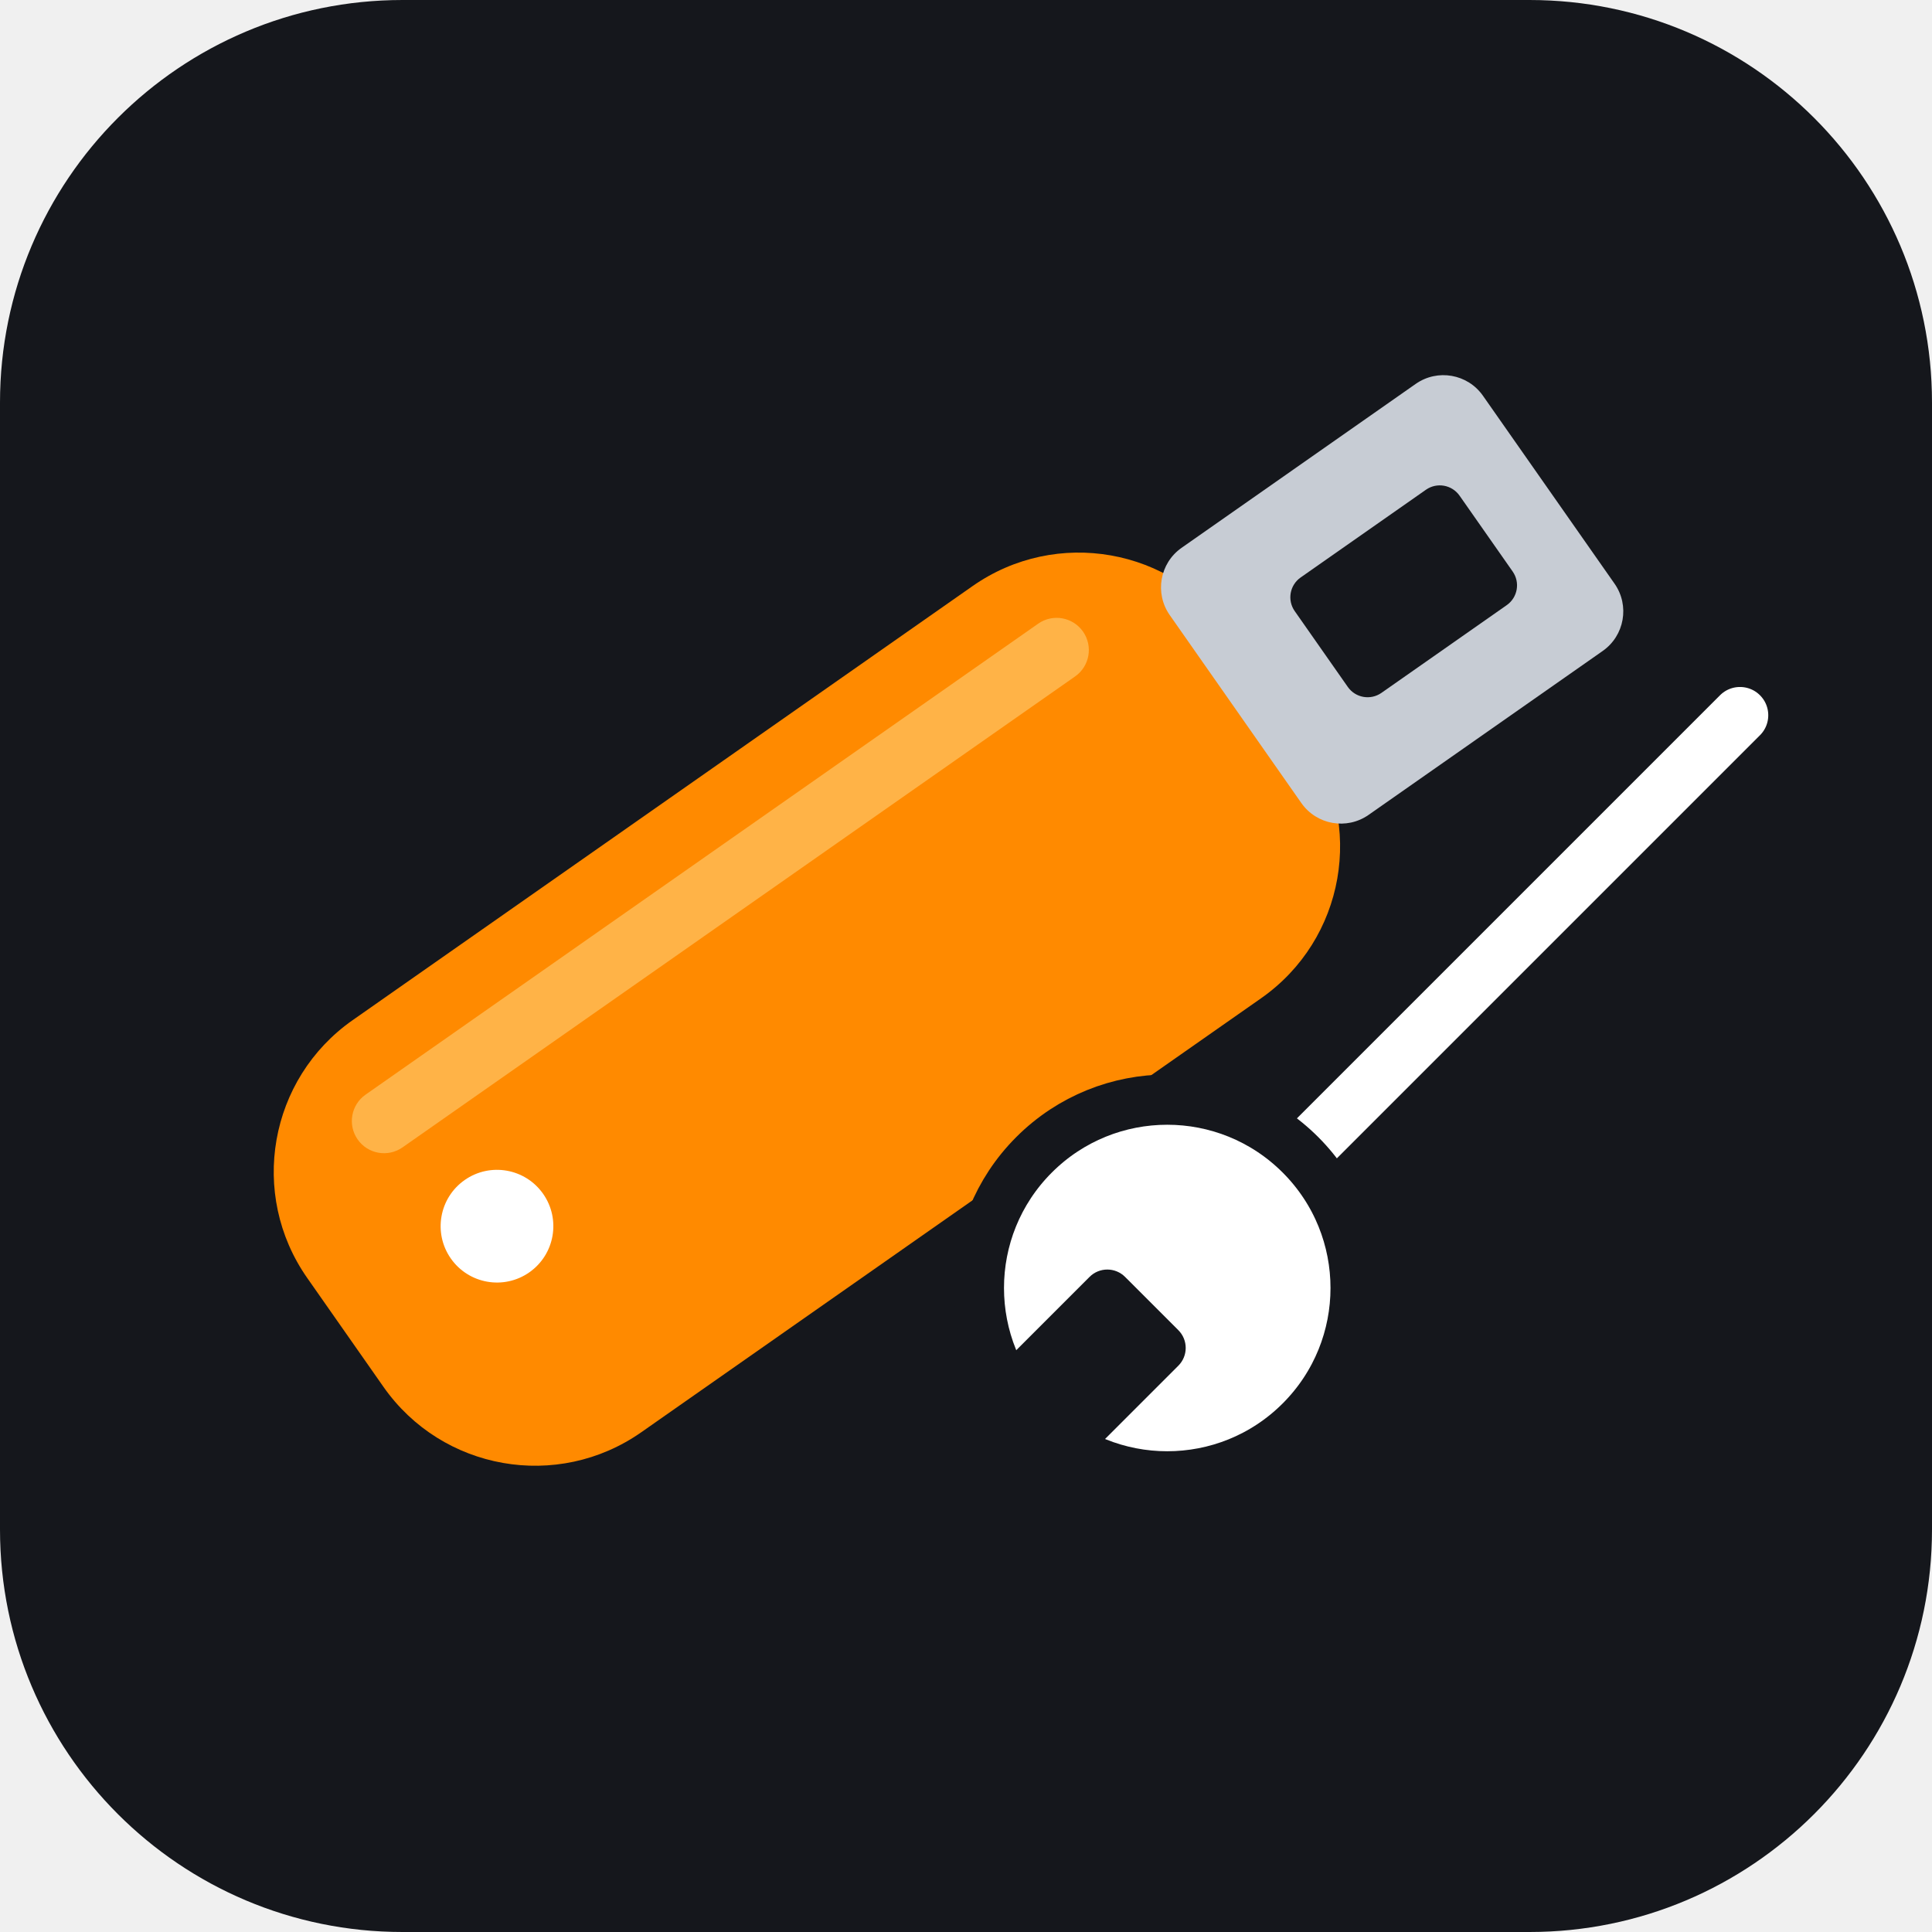
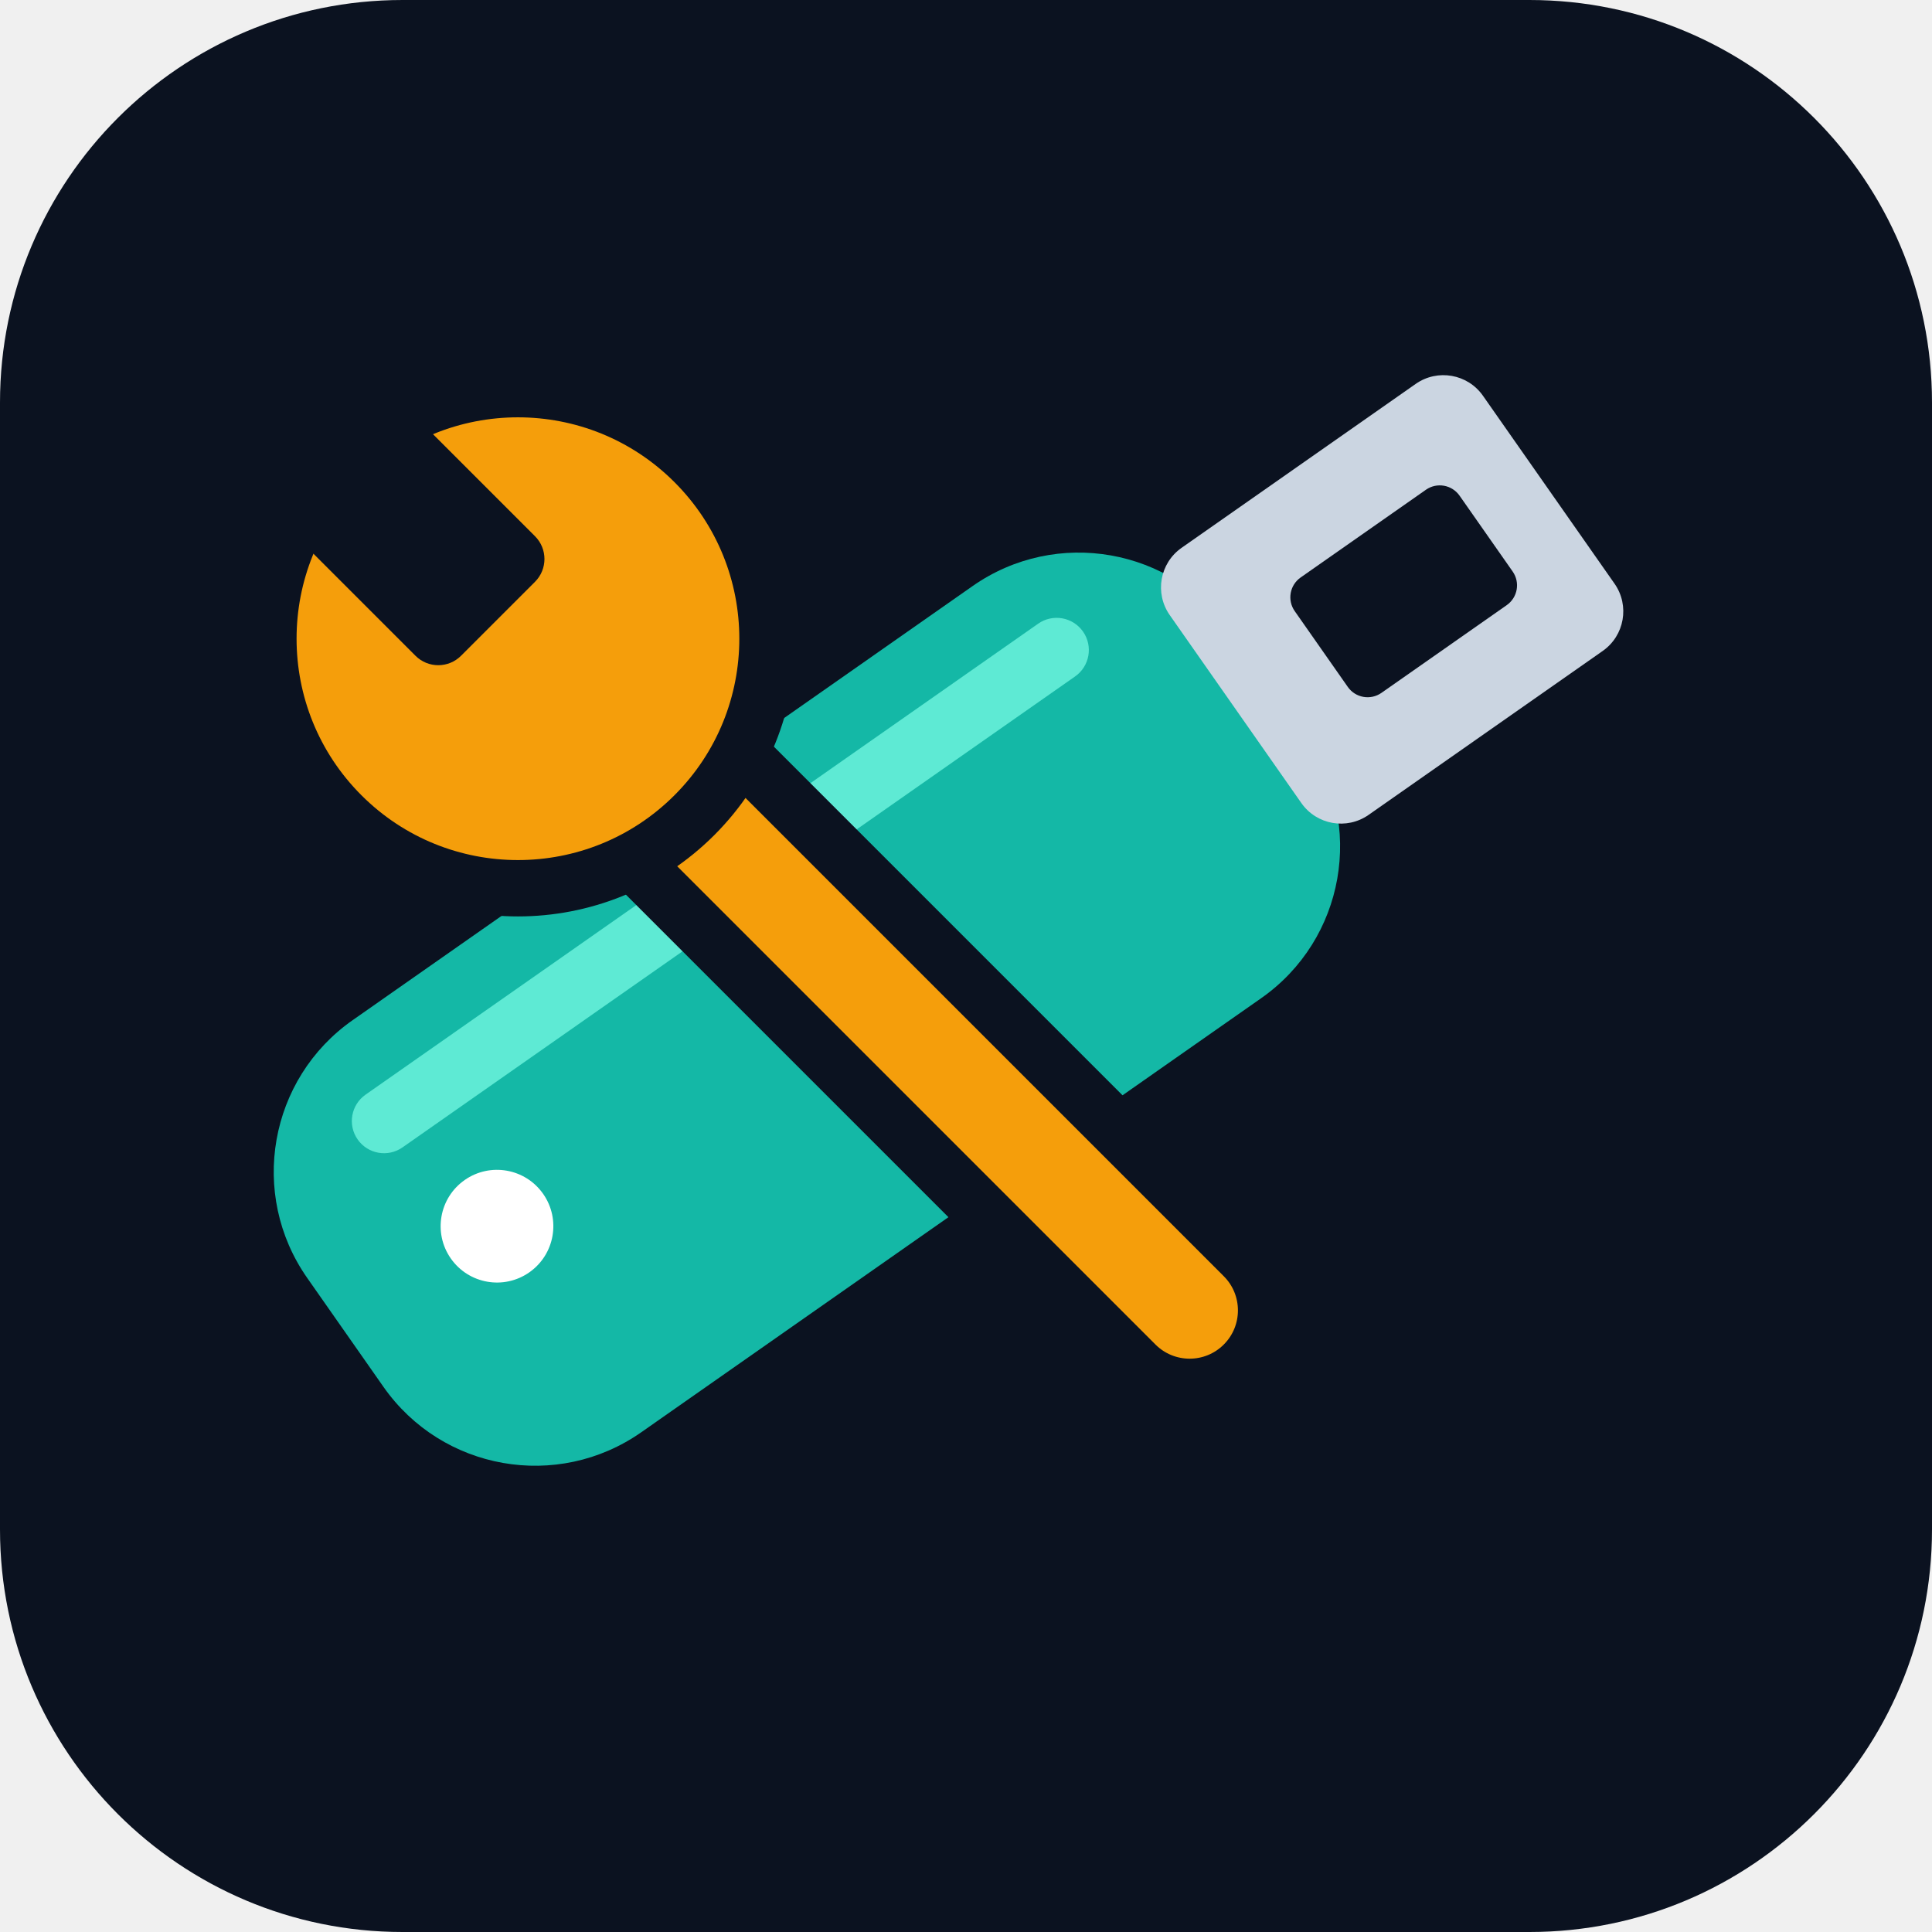
<svg xmlns="http://www.w3.org/2000/svg" viewBox="0 0 48 48" width="512" height="512">
-   <path fill="#15171C" d="M10,0h28a10,10 0 0 1 10,10v28a10,10 0 0 1 -10,10h-28a10,10 0 0 1 -10,-10v-28a10,10 0 0 1 10,-10z" />
+   <path fill="#0B1220" d="M10,0h28a10,10 0 0 1 10,10v28a10,10 0 0 1 -10,10h-28a10,10 0 0 1 -10,-10v-28a10,10 0 0 1 10,-10z" />
  <g transform="rotate(-35 24 22)">
-     <rect x="5" y="16" width="28" height="12.5" rx="4.6" fill="#FF8A00" />
-     <rect x="8" y="17.7" width="22" height="1.6" rx="0.8" fill="#FFB347" />
-     <rect x="32" y="18.2" width="9.5" height="8.1" rx="1.2" fill="#C7CCD4" />
-     <rect x="34.6" y="20.5" width="5" height="3.5" rx="0.6" fill="#15171C" />
+     <rect x="5" y="16" width="28" height="12.5" rx="4.6" fill="#14B8A6" />
+     <rect x="8" y="17.7" width="22" height="1.6" rx="0.8" fill="#5EEAD4" />
+     <rect x="32" y="18.2" width="9.5" height="8.1" rx="1.2" fill="#CBD5E1" />
+     <rect x="34.6" y="20.5" width="5" height="3.5" rx="0.6" fill="#0B1220" />
    <circle cx="9.6" cy="22.25" r="1.4" fill="#FFFFFF" />
  </g>
-   <g transform="translate(29 32) scale(0.78) rotate(-135) translate(-24 -12.5)">
-     <rect x="22.3" y="16" width="3.4" height="24" rx="1.7" fill="#FFFFFF" stroke="#15171C" stroke-width="1.6" />
-     <circle cx="24" cy="12.5" r="6" fill="#FFFFFF" stroke="#15171C" stroke-width="1.6" />
-     <rect x="22" y="5.2" width="4" height="6.6" rx="0.8" fill="#15171C" />
+   <g transform="translate(21 24) rotate(-45) translate(-24 -24)">
+     <rect x="22.1" y="16" width="3.8" height="22" rx="1.9" fill="#F59E0B" stroke="#0B1220" stroke-width="1.4" />
+     <circle cx="24" cy="12.5" r="6.2" fill="#F59E0B" stroke="#0B1220" stroke-width="1.4" />
+     <rect x="21.9" y="5" width="4.2" height="6.8" rx="0.8" fill="#0B1220" />
  </g>
</svg>
